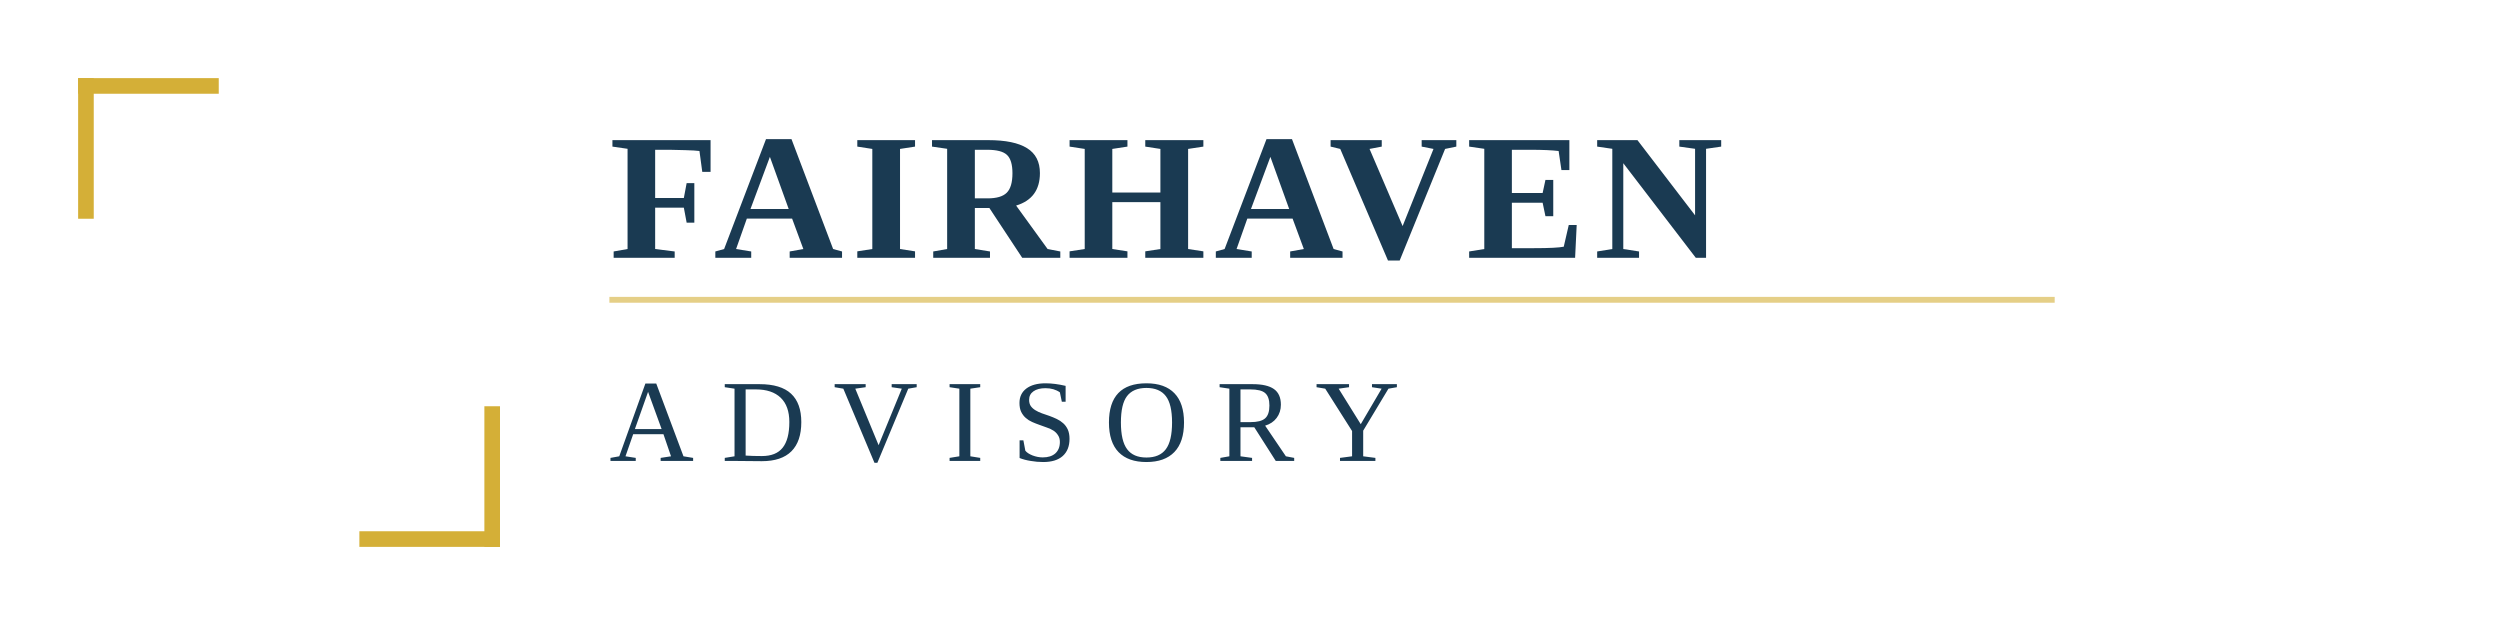
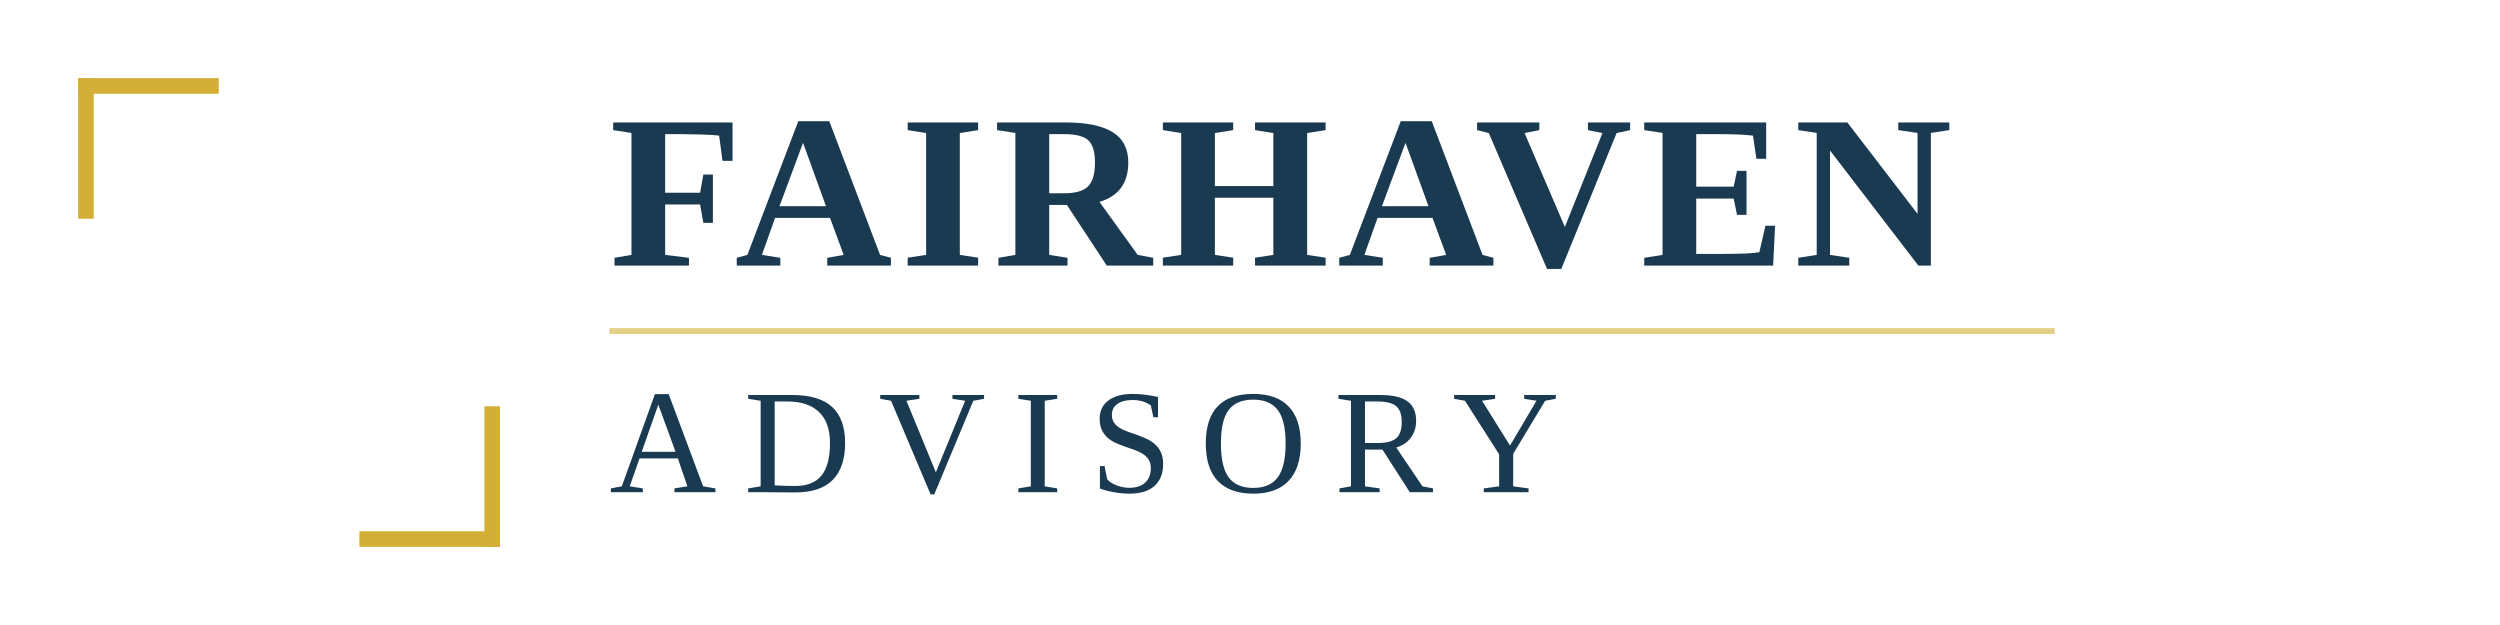
<svg xmlns="http://www.w3.org/2000/svg" viewBox="0 0 320 80" fill="none" role="img" aria-label="Fairhaven Advisory">
  <rect x="10" y="10" width="18" height="2" fill="#D4AF37" />
  <rect x="10" y="10" width="2" height="18" fill="#D4AF37" />
  <rect x="46" y="68" width="18" height="2" fill="#D4AF37" />
  <rect x="62" y="52" width="2" height="18" fill="#D4AF37" />
-   <text x="78" y="33" font-family="Georgia, 'Times New Roman', serif" font-size="23" font-weight="700" fill="#1A3A52" letter-spacing="1">FAIRHAVEN</text>
-   <text x="78" y="59" font-family="Georgia, 'Times New Roman', serif" font-size="15" font-weight="400" fill="#1A3A52" letter-spacing="3.5">ADVISORY</text>
-   <rect x="78" y="38" width="185" height="0.75" fill="#D4AF37" opacity="0.6" />
+   <text x="78" y="34" font-family="Georgia, 'Times New Roman', serif" font-size="28" font-weight="700" fill="#1A3A52" letter-spacing="1">FAIRHAVEN</text>
+   <text x="78" y="63" font-family="Georgia, 'Times New Roman', serif" font-size="19" font-weight="400" fill="#1A3A52" letter-spacing="3.5">ADVISORY</text>
+   <rect x="78" y="42" width="185" height="0.75" fill="#D4AF37" opacity="0.6" />
</svg>
